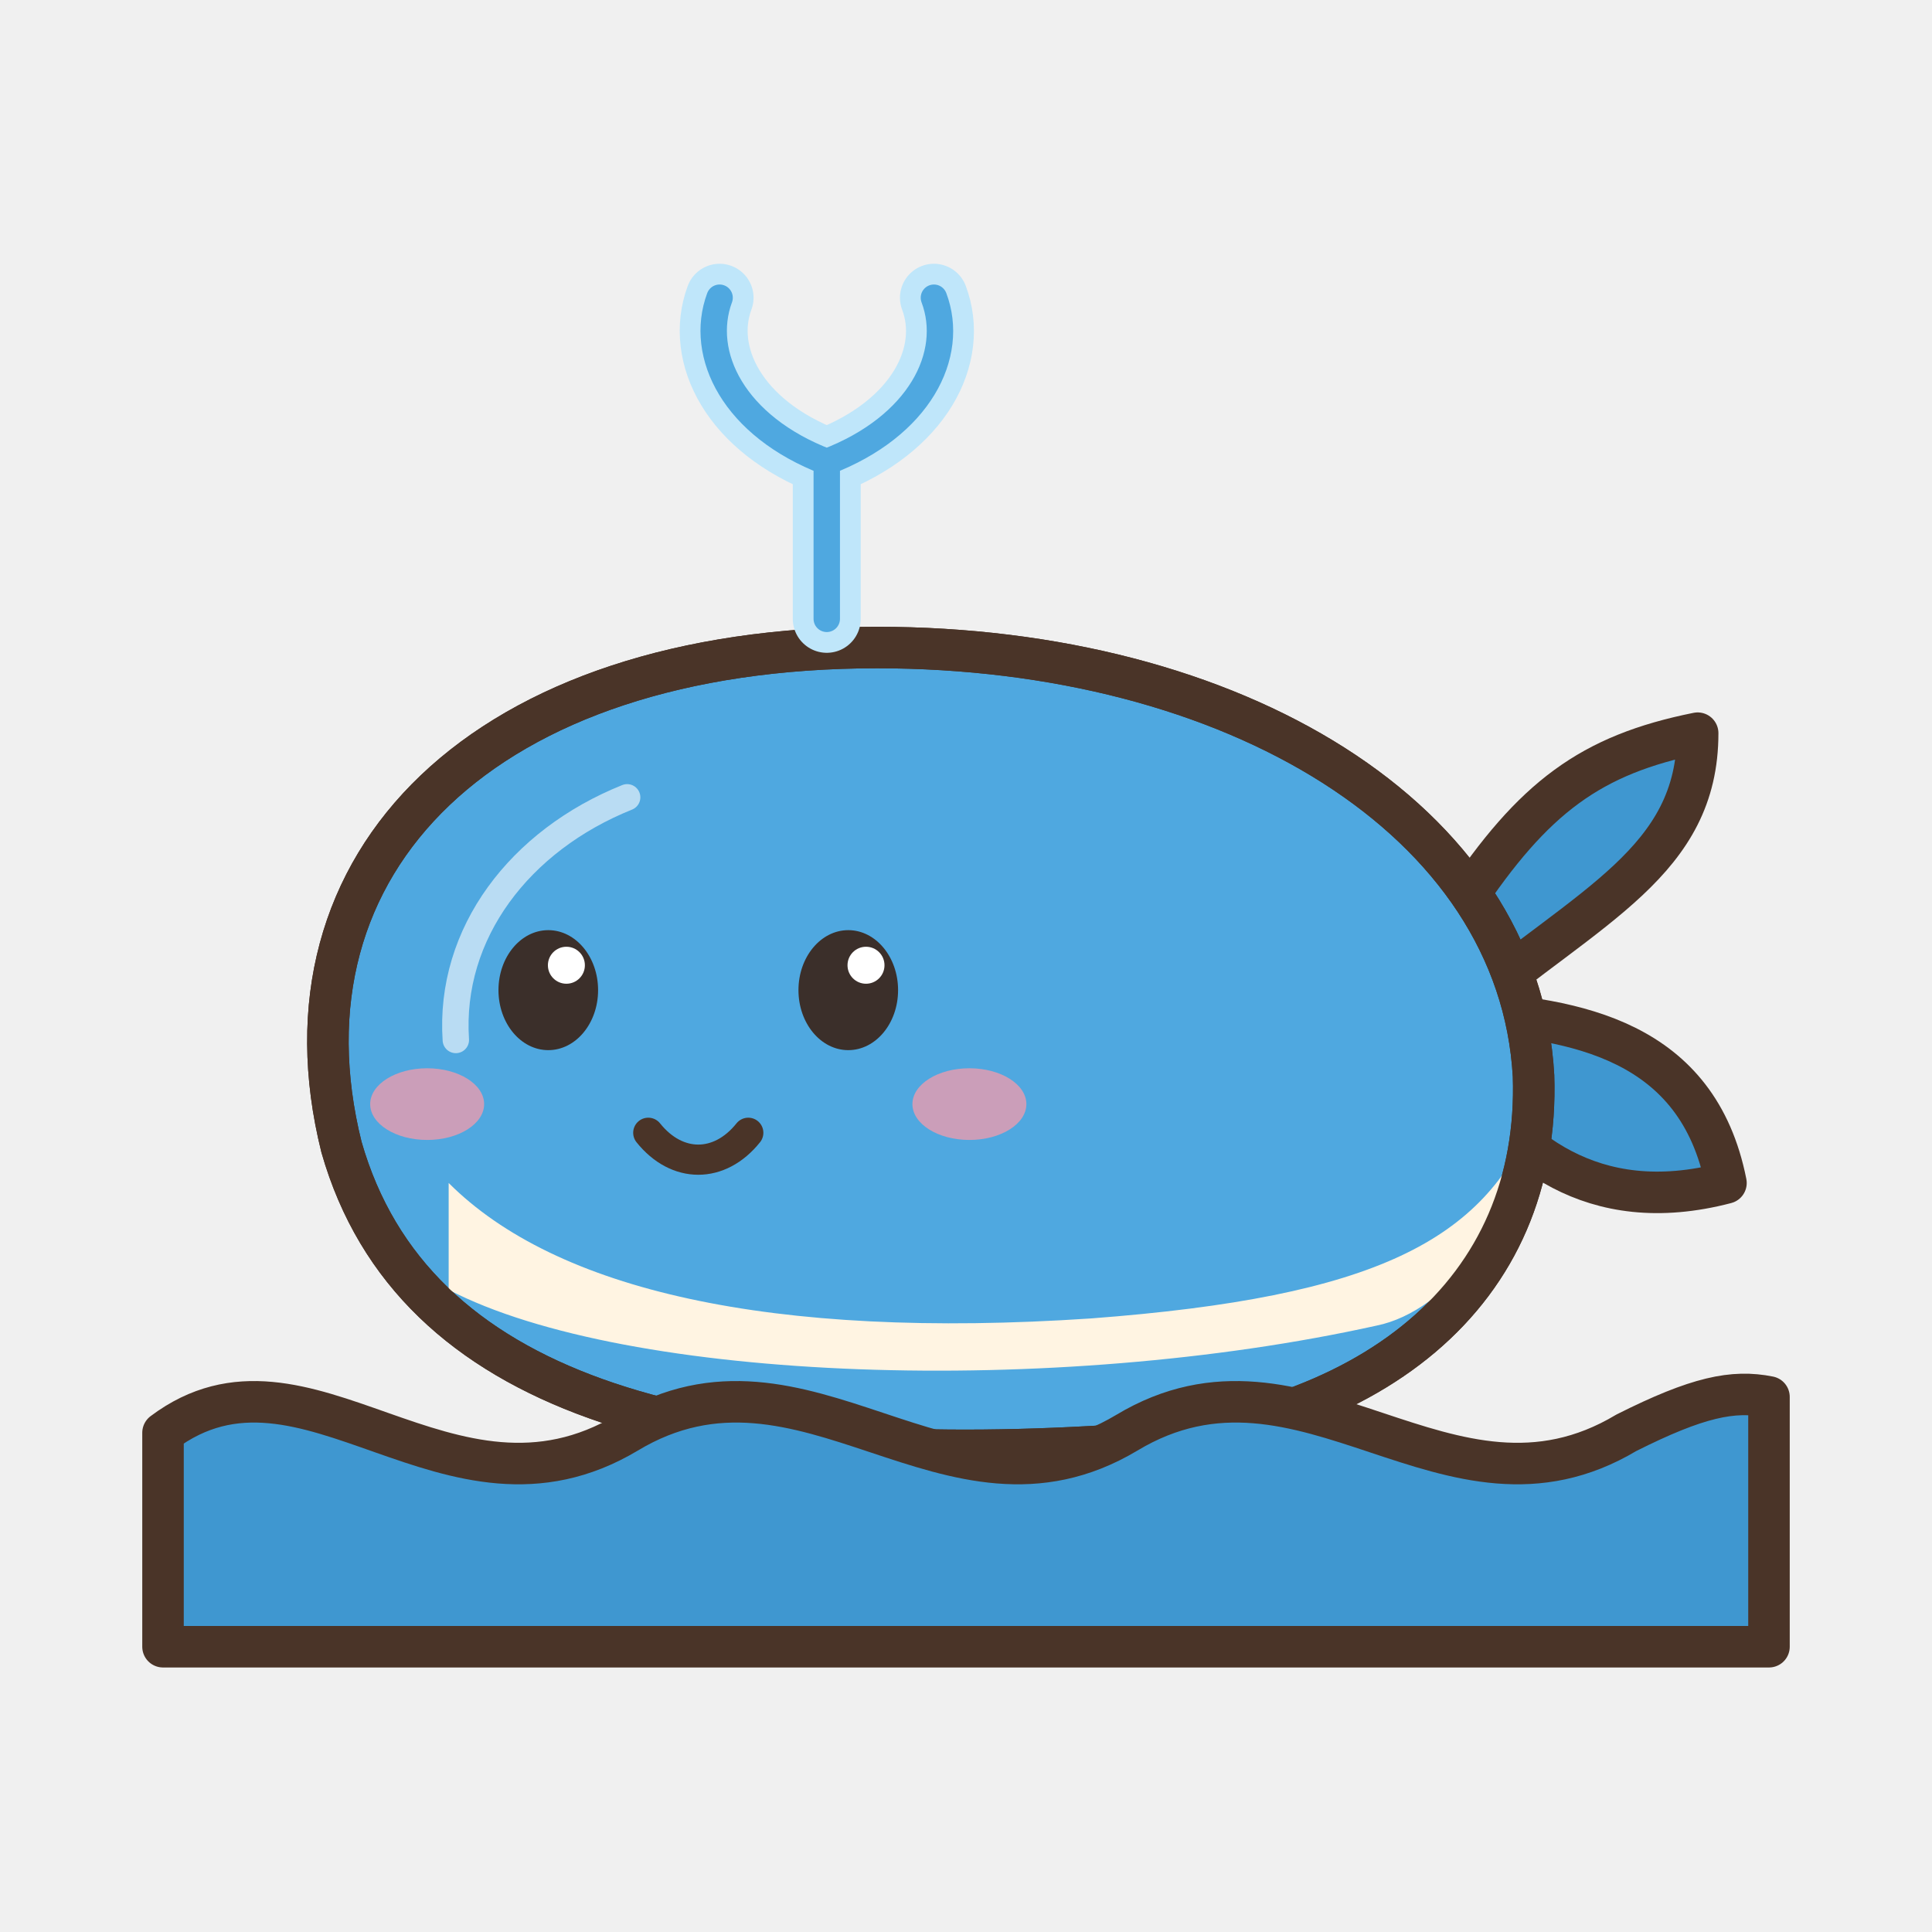
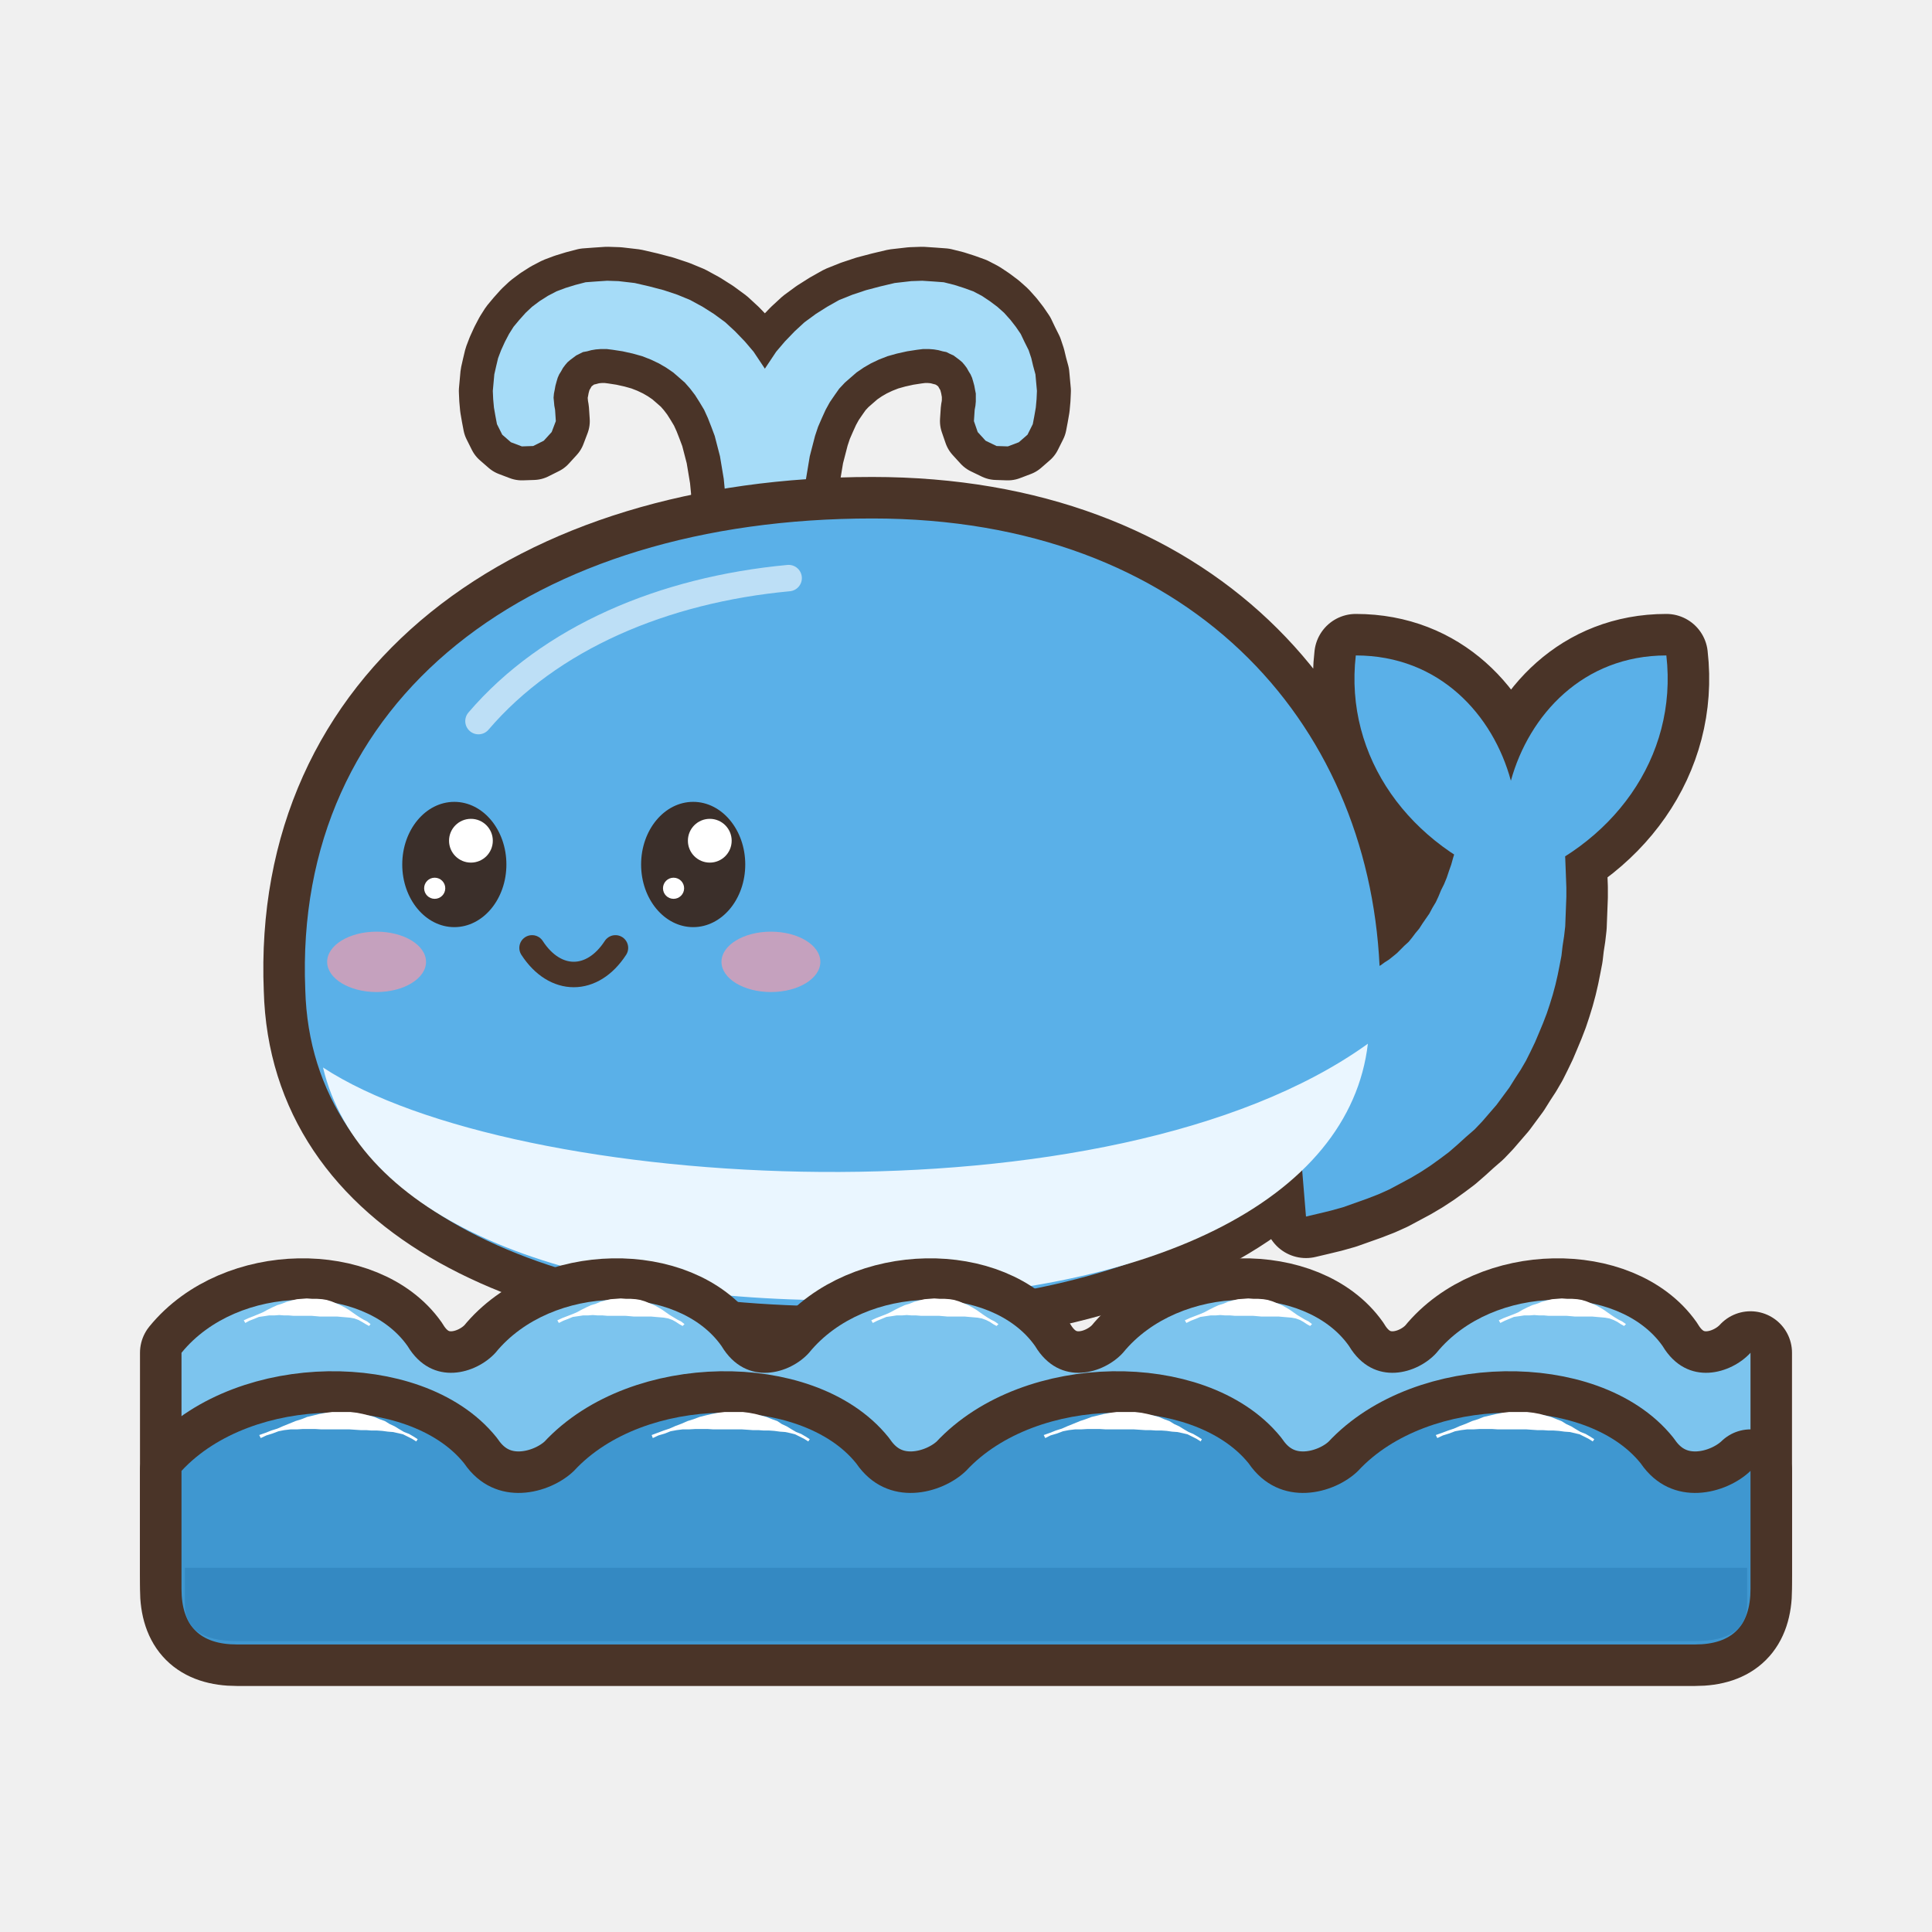
<svg xmlns="http://www.w3.org/2000/svg" viewBox="0 0 512 512" width="512" height="512">
-   <path d="M387.5 268.1 C421.5 239.7 449.9 228.3 449.9 194.3 C421.5 200 406.4 211.3 387.5 239.7 Z" fill="#3f97d0" stroke="#4a3428" stroke-width="11" stroke-linejoin="round" stroke-linecap="round" />
-   <path d="M387.5 268.1 C417.7 270 449.9 275.6 457.4 313.5 C421.5 322.9 400.7 304 387.5 285.1 Z" fill="#3f97d0" stroke="#4a3428" stroke-width="11" stroke-linejoin="round" stroke-linecap="round" />
-   <path d="M90.5 304 C71.6 228.3 128.3 171.6 232.4 171.6 C326.9 171.6 402.6 217 406.4 285.1 C408.3 341.8 364.8 379.7 289.1 383.4 C185.1 389.1 109.4 370.2 90.5 304 Z" fill="#4fa8e0" stroke="#4a3428" stroke-width="11" stroke-linejoin="round" stroke-linecap="round" />
-   <path d="M118.9 341.8 C166.2 366.4 279.6 370.2 364.8 351.3 C383.7 347.5 402.6 322.9 406.4 296.4 C393.1 328.6 364.8 343.7 289.1 349.4 C204 355.1 147.2 341.8 118.9 313.5 Z" fill="#fff4e2" />
-   <path d="M90.5 304 C71.6 228.3 128.3 171.6 232.4 171.6 C326.9 171.6 402.6 217 406.4 285.1 C408.3 341.8 364.8 379.7 289.1 383.4 C185.1 389.1 109.4 370.2 90.5 304 Z" fill="none" stroke="#4a3428" stroke-width="11" stroke-linejoin="round" stroke-linecap="round" />
-   <path d="M219.1 164 L219.1 122.4 M219.1 122.4 C194.5 113 185.1 94 190.7 78.9 M219.1 122.4 C243.7 113 253.2 94 247.5 78.9" fill="none" stroke="#bfe6fa" stroke-width="18" stroke-linejoin="round" stroke-linecap="round" />
-   <path d="M219.1 164 L219.1 122.4 M219.1 122.4 C194.5 113 185.1 94 190.7 78.9 M219.1 122.4 C243.7 113 253.2 94 247.5 78.9" fill="none" stroke="#4fa8e0" stroke-width="7" stroke-linejoin="round" stroke-linecap="round" />
-   <ellipse cx="145.3" cy="262.4" rx="13.2" ry="15.9" fill="#3b2f2a" />
-   <circle cx="150.1" cy="255.8" r="4.9" fill="#ffffff" />
-   <ellipse cx="113.2" cy="292.6" rx="15.1" ry="9.5" fill="#ff9aa8" fill-opacity="0.7" />
-   <ellipse cx="224.8" cy="262.4" rx="13.2" ry="15.9" fill="#3b2f2a" />
-   <circle cx="229.5" cy="255.8" r="4.9" fill="#ffffff" />
-   <ellipse cx="256.9" cy="292.6" rx="15.1" ry="9.5" fill="#ff9aa8" fill-opacity="0.7" />
-   <path d="M171.8 300.2 C179.4 309.7 190.7 309.7 198.3 300.2" fill="none" stroke="#4a3428" stroke-width="8" stroke-linejoin="round" stroke-linecap="round" />
-   <path d="M120.8 275.6 C118.9 247.3 137.8 222.7 166.2 211.3" fill="none" stroke="#ffffff" stroke-width="7" stroke-linejoin="round" stroke-linecap="round" stroke-opacity="0.6" />
-   <path d="M43.2 379.7 C81 351.3 118.9 408 166.2 379.7 C213.4 351.3 251.3 408 298.6 379.7 C345.8 351.3 383.7 408 431 379.7 C449.9 370.2 459.3 368.3 468.8 370.2 L468.8 436.4 L43.2 436.4 Z" fill="#3f97d0" stroke="#4a3428" stroke-width="11" stroke-linejoin="round" stroke-linecap="round" />
+   <path d="M213 140.5 L212.9 136.3 L212.7 132.1 L212.2 128.1 L211.7 124.1 L211.1 120.3 L210.3 116.5 L209.3 112.8 L208.2 109.2 L206.8 105.7 L205.3 102.4 L203.7 99.2 L201.7 96.2 L199.7 93.2 L197.4 90.5 L194.8 87.8 L192.2 85.4 L189.2 83.2 L186.2 81.3 L182.9 79.5 L179.5 78.1 L175.9 76.9 L172.1 75.9 L168.2 75 L163.9 74.5 L160.9 74.4 L157.9 74.6 L155.2 74.8 L152.5 75.5 L149.9 76.3 L147.5 77.2 L145.2 78.4 L143 79.8 L141 81.3 L139.3 82.9 L137.6 84.8 L136.1 86.6 L134.9 88.5 L133.8 90.6 L132.8 92.8 L132 94.9 L131.5 97 L131 99.2 L130.8 101.4 L130.6 103.6 L130.7 105.8 L130.9 108 L131.3 110.3 L131.7 112.4 L133.1 115.2 L135.4 117.2 L138.3 118.3 L141.3 118.2 L144.1 116.8 L146.2 114.5 L147.3 111.6 L147.1 108.6 L146.9 107.5 L146.8 106.4 L146.7 105.4 L146.8 104.3 L147 103.3 L147.2 102.2 L147.5 101.1 L147.8 100.1 L148.2 99.2 L148.7 98.4 L149.2 97.5 L149.8 96.7 L150.4 96 L151.1 95.4 L151.9 94.8 L152.7 94.2 L153.5 93.8 L154.5 93.3 L155.6 93.1 L156.7 92.8 L157.9 92.6 L159.2 92.5 L160.8 92.5 L162.4 92.7 L165 93.1 L167.7 93.7 L170.2 94.4 L172.5 95.3 L174.6 96.3 L176.5 97.4 L178.4 98.7 L179.9 100 L181.5 101.4 L182.9 103 L184.2 104.7 L185.4 106.6 L186.6 108.6 L187.6 110.8 L188.5 113.1 L189.4 115.5 L190.1 118.2 L190.8 120.9 L191.3 123.9 L191.8 126.9 L192.1 130 L192.3 133.4 L192.4 136.9 L192.4 140.5 Z M213 140.5 L213 136.9 L213 133.4 L213.3 130 L213.6 126.9 L214.1 123.9 L214.6 120.9 L215.3 118.2 L216 115.5 L216.8 113.1 L217.8 110.8 L218.8 108.6 L219.9 106.6 L221.2 104.7 L222.4 103 L223.9 101.4 L225.5 100 L227 98.7 L228.9 97.4 L230.8 96.3 L232.9 95.3 L235.2 94.4 L237.7 93.7 L240.4 93.1 L243 92.7 L244.6 92.5 L246.2 92.5 L247.5 92.6 L248.7 92.8 L249.8 93.1 L250.8 93.3 L251.8 93.8 L252.7 94.2 L253.5 94.8 L254.3 95.4 L255 96 L255.6 96.7 L256.2 97.5 L256.7 98.4 L257.2 99.2 L257.6 100.1 L257.9 101.1 L258.2 102.2 L258.4 103.3 L258.6 104.3 L258.6 105.4 L258.6 106.4 L258.5 107.5 L258.3 108.6 L258.1 111.6 L259.1 114.5 L261.2 116.8 L264.1 118.2 L267.1 118.3 L270 117.2 L272.3 115.2 L273.7 112.4 L274.1 110.3 L274.5 108 L274.7 105.8 L274.8 103.6 L274.6 101.4 L274.4 99.2 L273.8 97 L273.3 94.9 L272.6 92.8 L271.5 90.6 L270.5 88.5 L269.2 86.6 L267.8 84.8 L266.1 82.9 L264.3 81.3 L262.3 79.8 L260.2 78.4 L257.9 77.2 L255.4 76.3 L252.9 75.5 L250.1 74.8 L247.4 74.6 L244.4 74.4 L241.5 74.5 L237.1 75 L233.3 75.9 L229.5 76.9 L225.9 78.1 L222.4 79.5 L219.2 81.3 L216.2 83.2 L213.2 85.4 L210.6 87.8 L208 90.5 L205.7 93.2 L203.7 96.2 L201.7 99.2 L200.1 102.4 L198.6 105.7 L197.2 109.2 L196.1 112.8 L195.1 116.5 L194.3 120.3 L193.6 124.1 L193.1 128.1 L192.7 132.1 L192.4 136.3 L192.4 140.5 Z" fill="#4a3428" stroke="#4a3428" stroke-width="18" stroke-linejoin="round" stroke-linecap="round" />
+   <path d="M213 140.5 L212.9 136.3 L212.7 132.1 L212.2 128.1 L211.7 124.1 L211.1 120.3 L210.3 116.5 L209.3 112.8 L208.2 109.2 L206.8 105.7 L205.3 102.4 L203.7 99.2 L201.7 96.2 L199.7 93.2 L197.4 90.5 L194.8 87.8 L192.2 85.4 L189.2 83.2 L186.2 81.3 L182.9 79.5 L179.5 78.1 L175.9 76.9 L172.1 75.9 L168.2 75 L163.9 74.5 L160.9 74.4 L157.9 74.6 L155.2 74.8 L152.5 75.5 L149.9 76.3 L147.5 77.2 L145.2 78.4 L143 79.8 L141 81.3 L139.3 82.9 L137.6 84.8 L136.1 86.6 L134.9 88.5 L133.8 90.6 L132.8 92.8 L132 94.9 L131.5 97 L131 99.2 L130.8 101.4 L130.6 103.6 L130.7 105.8 L130.9 108 L131.3 110.3 L131.7 112.4 L133.1 115.2 L135.4 117.2 L138.3 118.3 L141.3 118.2 L144.1 116.8 L146.2 114.5 L147.3 111.6 L147.1 108.6 L146.9 107.5 L146.8 106.4 L146.7 105.4 L146.8 104.3 L147 103.3 L147.2 102.2 L147.5 101.1 L147.8 100.1 L148.2 99.2 L148.7 98.4 L149.2 97.5 L149.8 96.7 L150.4 96 L151.1 95.4 L151.9 94.8 L152.7 94.2 L153.5 93.8 L154.5 93.3 L155.6 93.1 L156.7 92.8 L157.9 92.6 L159.2 92.5 L160.8 92.5 L162.4 92.7 L165 93.1 L167.7 93.7 L170.2 94.4 L172.5 95.3 L174.6 96.3 L176.5 97.4 L178.4 98.7 L179.9 100 L181.5 101.4 L182.9 103 L184.2 104.7 L185.4 106.6 L186.6 108.6 L187.6 110.8 L188.5 113.1 L189.4 115.5 L190.1 118.2 L190.8 120.9 L191.3 123.9 L191.8 126.9 L192.1 130 L192.3 133.4 L192.4 136.9 L192.4 140.5 Z" fill="#a6dcf8" />
+   <path d="M213 140.5 L213 136.9 L213 133.4 L213.3 130 L213.6 126.9 L214.1 123.9 L214.6 120.9 L215.3 118.2 L216 115.5 L216.8 113.1 L217.8 110.8 L218.8 108.6 L219.9 106.6 L221.2 104.7 L222.4 103 L223.9 101.4 L225.5 100 L227 98.7 L228.9 97.4 L230.8 96.3 L232.9 95.3 L235.2 94.4 L237.7 93.7 L240.4 93.1 L243 92.7 L244.6 92.5 L246.2 92.5 L247.5 92.6 L248.7 92.8 L249.8 93.1 L250.8 93.3 L251.8 93.8 L252.7 94.2 L253.5 94.8 L254.3 95.4 L255 96 L255.6 96.7 L256.2 97.5 L256.7 98.4 L257.2 99.2 L257.6 100.1 L257.9 101.1 L258.2 102.2 L258.4 103.3 L258.6 104.3 L258.6 105.4 L258.6 106.4 L258.5 107.5 L258.3 108.6 L258.1 111.6 L259.1 114.5 L261.2 116.8 L264.1 118.2 L267.1 118.3 L270 117.2 L272.3 115.2 L273.7 112.4 L274.1 110.3 L274.5 108 L274.7 105.8 L274.8 103.6 L274.6 101.4 L274.4 99.2 L273.8 97 L273.3 94.9 L272.6 92.8 L271.5 90.6 L270.5 88.5 L269.2 86.6 L267.8 84.8 L266.1 82.9 L264.3 81.3 L262.3 79.8 L260.2 78.4 L257.9 77.2 L255.4 76.3 L252.9 75.5 L250.1 74.8 L247.4 74.6 L244.4 74.4 L241.5 74.5 L237.1 75 L233.3 75.9 L229.5 76.9 L225.9 78.1 L222.4 79.5 L219.2 81.3 L216.2 83.2 L213.2 85.4 L210.6 87.8 L208 90.5 L205.7 93.2 L203.7 96.2 L201.7 99.2 L200.1 102.4 L198.6 105.7 L197.2 109.2 L196.1 112.8 L195.1 116.5 L194.3 120.3 L193.6 124.1 L193.1 128.1 L192.7 132.1 L192.4 136.3 L192.4 140.5 Z" fill="#a6dcf8" />
+   <path d="M346.1 322.4 L349.5 321.6 L352.8 320.8 L356 319.9 L359.1 318.8 L362.2 317.7 L365.3 316.5 L368.2 315.2 L371 313.7 L373.8 312.2 L376.5 310.6 L379.1 308.9 L381.6 307.1 L384 305.3 L386.3 303.3 L388.5 301.3 L390.8 299.3 L392.8 297.2 L394.7 295 L396.6 292.8 L398.3 290.5 L400 288.2 L401.5 285.8 L403 283.5 L404.4 281.1 L405.6 278.7 L406.8 276.2 L407.9 273.6 L408.9 271.2 L409.9 268.6 L410.7 266.2 L411.5 263.6 L412.2 261 L412.8 258.4 L413.3 255.9 L413.8 253.3 L414.1 250.7 L414.5 248.1 L414.8 245.5 L414.9 242.9 L415 240.3 L415.1 237.7 L415.1 235.2 L415 232.5 L414.9 229.9 L414.8 227.3 L414.5 224.8 L414.2 222.2 L413.9 219.6 L387 219.6 L386.6 221.6 L386.2 223.5 L385.7 225.4 L385.1 227.3 L384.6 229.1 L384 230.8 L383.4 232.6 L382.7 234.3 L381.9 235.9 L381.2 237.6 L380.5 239.1 L379.6 240.6 L378.8 242.1 L377.9 243.4 L377 244.7 L376.1 246.1 L375.1 247.3 L374.2 248.5 L373.3 249.6 L372.2 250.6 L371.2 251.6 L370.2 252.6 L369.1 253.5 L368.1 254.3 L367 255 L365.9 255.8 L364.8 256.4 L363.8 257 L362.7 257.5 L361.7 258 L360.6 258.3 L359.6 258.8 L358.5 259.1 L357.4 259.4 L356.4 259.6 L355.2 259.8 L354.1 260 L353 260.1 L351.8 260.2 L350.7 260.2 L349.5 260.2 L348.4 260.2 L347.2 260.1 L346.1 260 L344.9 259.9 L343.5 259.7 L342.2 259.4 L340.9 259.3 Z M400.4 233.9 C373.6 224.4 356.2 200.7 359.3 173.7 C381.5 173.7 395.7 189.5 400.4 206.9 C405.2 189.5 419.5 173.7 441.6 173.7 C444.7 200.7 427.4 224.4 400.4 233.9 Z M80.9 262.3 C77.7 184.9 141 137.4 231.2 137.4 C315.1 137.4 362.5 191.1 365.6 256 C367.2 309.8 310.3 346.2 223.3 346.2 C141 346.2 82.4 317.7 80.9 262.3 Z" fill="#4a3428" stroke="#4a3428" stroke-width="22" stroke-linejoin="round" stroke-linecap="round" />
+   <path d="M346.1 322.4 L349.5 321.6 L352.8 320.8 L356 319.9 L359.1 318.8 L362.2 317.7 L365.3 316.5 L368.2 315.2 L371 313.7 L373.8 312.2 L376.5 310.6 L379.1 308.9 L381.6 307.1 L384 305.3 L386.3 303.3 L388.5 301.3 L390.8 299.3 L392.8 297.2 L394.7 295 L396.6 292.8 L398.3 290.5 L400 288.2 L401.5 285.8 L403 283.5 L404.4 281.1 L405.6 278.7 L406.8 276.2 L407.9 273.6 L408.9 271.2 L409.9 268.6 L410.7 266.2 L411.5 263.6 L412.2 261 L412.8 258.4 L413.3 255.9 L413.8 253.3 L414.1 250.7 L414.5 248.1 L414.8 245.5 L414.9 242.9 L415 240.3 L415.1 237.7 L415.1 235.2 L415 232.5 L414.9 229.9 L414.8 227.3 L414.5 224.8 L414.2 222.2 L413.9 219.6 L387 219.6 L386.6 221.6 L386.2 223.5 L385.7 225.4 L385.1 227.3 L384.6 229.1 L384 230.8 L383.4 232.6 L382.7 234.3 L381.9 235.9 L381.2 237.6 L380.5 239.1 L379.6 240.6 L378.8 242.1 L377.9 243.4 L377 244.7 L376.1 246.1 L375.1 247.3 L374.2 248.5 L373.3 249.6 L372.2 250.6 L371.2 251.6 L370.2 252.6 L369.1 253.5 L368.1 254.3 L367 255 L365.9 255.8 L364.8 256.4 L363.8 257 L362.7 257.5 L361.7 258 L360.6 258.3 L359.6 258.8 L358.5 259.1 L357.4 259.4 L356.4 259.6 L355.2 259.8 L354.1 260 L353 260.1 L351.8 260.2 L350.7 260.2 L349.5 260.2 L348.4 260.2 L347.2 260.1 L346.1 260 L344.9 259.9 L343.5 259.7 L342.2 259.4 L340.9 259.3 Z" fill="#5ab0e8" />
+   <path d="M400.4 233.9 C373.6 224.4 356.2 200.7 359.3 173.7 C381.5 173.7 395.7 189.5 400.4 206.9 C405.2 189.5 419.5 173.7 441.6 173.7 C444.7 200.7 427.4 224.4 400.4 233.9 Z" fill="#5ab0e8" />
+   <path d="M80.9 262.3 C77.7 184.9 141 137.4 231.2 137.4 C315.1 137.4 362.5 191.1 365.6 256 C367.2 309.8 310.3 346.2 223.3 346.2 C141 346.2 82.4 317.7 80.9 262.3 Z" fill="#5ab0e8" />
+   <path d="M85.6 282.9 C136.2 316.1 294.4 325.6 362.5 276.6 C357.7 317.7 305.5 344.6 223.3 344.6 C147.3 344.6 95.1 322.5 85.6 282.9 Z" fill="#eaf6ff" />
+   <ellipse cx="120.4" cy="229.1" rx="13.8" ry="16.6" fill="#3b2f2a" />
+   <circle cx="124.8" cy="222.8" r="5.8" fill="#ffffff" />
+   <circle cx="115.2" cy="235.4" r="2.8" fill="#ffffff" />
+   <ellipse cx="183.7" cy="229.1" rx="13.8" ry="16.6" fill="#3b2f2a" />
+   <circle cx="188.1" cy="222.8" r="5.8" fill="#ffffff" />
+   <circle cx="178.5" cy="235.4" r="2.8" fill="#ffffff" />
+   <ellipse cx="99.8" cy="254.9" rx="13.1" ry="8" fill="#ff9aa8" fill-opacity="0.65" />
+   <ellipse cx="204.3" cy="254.9" rx="13.1" ry="8" fill="#ff9aa8" fill-opacity="0.65" />
+   <path d="M141 251.2 C147.1 260.6 157 260.6 163.1 251.2" fill="none" stroke="#4a3428" stroke-width="6.75" stroke-linejoin="round" stroke-linecap="round" />
+   <path d="M126.8 191.1 C145.7 169 175.8 156.3 209 153.2" fill="none" stroke="#ffffff" stroke-width="7" stroke-linejoin="round" stroke-linecap="round" stroke-opacity="0.6" />
+   <path d="M48.1 358.5 C63.1 340.1 96.3 340.1 108 356.7 C114.6 367.7 126.3 364 131.3 358.5 C146.3 340.1 179.5 340.1 191.2 356.7 C197.8 367.7 209.5 364 214.4 358.5 C229.4 340.1 262.6 340.1 274.3 356.7 C280.9 367.7 292.6 364 297.6 358.5 C312.6 340.1 345.8 340.1 357.5 356.7 C364.1 367.7 375.8 364 380.7 358.5 C395.7 340.1 428.9 340.1 440.6 356.7 C447.2 367.7 458.9 364 463.9 358.5 L463.9 417.4 Q463.9 432.1 449.2 432.1 L62.8 432.1 Q48.1 432.1 48.1 417.4 Z" fill="#4a3428" stroke="#4a3428" stroke-width="22" stroke-linejoin="round" stroke-linecap="round" />
+   <path d="M48.1 358.5 C63.1 340.1 96.3 340.1 108 356.7 C114.6 367.7 126.3 364 131.3 358.5 C146.3 340.1 179.5 340.1 191.2 356.7 C197.8 367.7 209.5 364 214.4 358.5 C229.4 340.1 262.6 340.1 274.3 356.7 C280.9 367.7 292.6 364 297.6 358.5 C312.6 340.1 345.8 340.1 357.5 356.7 C364.1 367.7 375.8 364 380.7 358.5 C395.7 340.1 428.9 340.1 440.6 356.7 C447.2 367.7 458.9 364 463.9 358.5 L463.9 417.4 Q463.9 432.1 449.2 432.1 L62.8 432.1 Q48.1 432.1 48.1 417.4 Z" fill="#7cc4ee" />
+   <path d="M65 350.6 L66.1 350 L67.4 349.5 L68.6 349 L70 348.8 L71.3 348.6 L72.7 348.6 L74 348.5 L75.3 348.6 L76.5 348.6 L77.7 348.7 L79 348.7 L80.2 348.7 L81.4 348.7 L82.5 348.7 L83.7 348.8 L84.8 348.9 L86 348.9 L87.1 348.9 L88.3 348.9 L89.4 348.9 L90.5 349 L91.7 349.1 L92.8 349.2 L93.9 349.4 L95 349.8 L95.9 350.3 L96.9 350.9 L97.8 351.4 L98.2 350.9 L97.3 350.2 L96.3 349.7 L95.3 349.1 L94.4 348.5 L93.4 347.8 L92.4 347.1 L91.4 346.5 L90.2 345.9 L89.1 345.4 L87.9 344.9 L86.6 344.5 L85.4 344.3 L84 344.2 L82.7 344.2 L81.3 344.1 L80 344.2 L78.7 344.3 L77.4 344.6 L76 345 L74.7 345.5 L73.4 345.9 L72.1 346.5 L70.9 347.1 L69.6 347.8 L68.4 348.3 L67.2 348.8 L65.9 349.3 L64.6 349.9 Z" fill="#ffffff" />
+   <path d="M148.1 350.6 L149.3 350 L150.6 349.5 L151.8 349 L153.2 348.8 L154.5 348.6 L155.8 348.6 L157.1 348.5 L158.4 348.6 L159.7 348.6 L160.9 348.7 L162.2 348.7 L163.4 348.7 L164.6 348.7 L165.7 348.7 L166.9 348.8 L168 348.9 L169.2 348.9 L170.3 348.9 L171.5 348.9 L172.6 348.9 L173.7 349 L174.9 349.1 L176 349.2 L177.1 349.4 L178.2 349.8 L179.1 350.3 L180 350.9 L180.9 351.4 L181.4 350.9 L180.5 350.2 L179.5 349.7 L178.5 349.1 L177.5 348.5 L176.5 347.8 L175.5 347.1 L174.5 346.5 L173.4 345.9 L172.2 345.4 L171 344.9 L169.7 344.5 L168.5 344.3 L167.1 344.2 L165.9 344.2 L164.5 344.1 L163.2 344.2 L161.8 344.3 L160.5 344.6 L159.1 345 L157.9 345.5 L156.6 345.9 L155.3 346.5 L154.1 347.1 L152.8 347.8 L151.6 348.3 L150.3 348.8 L149 349.3 L147.7 349.9 Z" fill="#ffffff" />
+   <path d="M231.3 350.6 L232.5 350 L233.7 349.5 L234.9 349 L236.3 348.8 L237.6 348.6 L239 348.6 L240.3 348.5 L241.6 348.6 L242.8 348.6 L244 348.7 L245.3 348.7 L246.5 348.7 L247.7 348.7 L248.8 348.7 L250 348.8 L251.1 348.9 L252.3 348.9 L253.4 348.9 L254.6 348.9 L255.7 348.9 L256.8 349 L258 349.1 L259.1 349.2 L260.2 349.4 L261.3 349.8 L262.3 350.3 L263.2 350.9 L264.1 351.4 L264.6 350.9 L263.6 350.2 L262.6 349.7 L261.6 349.1 L260.7 348.5 L259.7 347.8 L258.7 347.1 L257.7 346.5 L256.6 345.9 L255.4 345.4 L254.2 344.9 L252.9 344.5 L251.7 344.3 L250.3 344.2 L249 344.2 L247.6 344.1 L246.3 344.2 L245 344.3 L243.7 344.6 L242.3 345 L241 345.5 L239.7 345.9 L238.4 346.5 L237.2 347.1 L235.9 347.8 L234.8 348.3 L233.5 348.8 L232.2 349.3 L230.9 349.9 Z" fill="#ffffff" />
+   <path d="M314.4 350.6 L315.6 350 L316.9 349.5 L318.1 349 L319.5 348.8 L320.8 348.6 L322.1 348.6 L323.4 348.5 L324.7 348.6 L326 348.6 L327.2 348.7 L328.5 348.7 L329.7 348.7 L330.9 348.7 L332 348.7 L333.2 348.8 L334.3 348.9 L335.5 348.9 L336.6 348.9 L337.8 348.9 L338.9 348.9 L340 349 L341.2 349.1 L342.3 349.2 L343.4 349.4 L344.5 349.8 L345.4 350.3 L346.3 350.9 L347.2 351.4 L347.7 350.9 L346.8 350.2 L345.8 349.7 L344.8 349.1 L343.8 348.5 L342.8 347.8 L341.8 347.1 L340.8 346.5 L339.7 345.9 L338.5 345.4 L337.3 344.9 L336 344.5 L334.8 344.3 L333.4 344.2 L332.2 344.2 L330.8 344.1 L329.5 344.2 L328.1 344.3 L326.8 344.6 L325.4 345 L324.2 345.5 L322.9 345.9 L321.6 346.5 L320.4 347.1 L319.1 347.8 L317.9 348.3 L316.6 348.8 L315.3 349.3 L314 349.9 Z" fill="#ffffff" />
+   <path d="M397.6 350.6 L398.8 350 L400 349.5 L401.2 349 L402.6 348.8 L403.9 348.6 L405.3 348.6 L406.6 348.5 L407.9 348.6 L409.2 348.6 L410.3 348.7 L411.6 348.7 L412.8 348.7 L414 348.7 L415.1 348.7 L416.3 348.8 L417.4 348.9 L418.6 348.9 L419.7 348.9 L420.9 348.9 L422 348.9 L423.1 349 L424.3 349.1 L425.4 349.2 L426.5 349.4 L427.6 349.8 L428.6 350.3 L429.5 350.9 L430.4 351.4 L430.9 350.9 L429.9 350.2 L428.9 349.7 L427.9 349.1 L427 348.5 L426 347.8 L425 347.1 L424 346.5 L422.9 345.9 L421.7 345.4 L420.5 344.9 L419.2 344.5 L418 344.3 L416.6 344.2 L415.3 344.2 L413.9 344.1 L412.6 344.2 L411.3 344.3 L410 344.6 L408.6 345 L407.3 345.5 L406 345.9 L404.7 346.5 L403.5 347.1 L402.3 347.8 L401.1 348.3 L399.8 348.8 L398.5 349.3 L397.2 349.9 Z" fill="#ffffff" />
+   <path d="M48.1 389.8 C66.8 369.6 108.4 369.6 123 387.8 C131.3 399.9 145.8 395.9 152.1 389.8 C170.7 369.6 212.3 369.6 226.9 387.8 C235.2 399.9 249.7 395.9 256 389.8 C274.7 369.6 316.2 369.6 330.9 387.8 C339.2 399.9 353.7 395.9 359.9 389.8 C378.6 369.6 420.2 369.6 434.8 387.8 C443.1 399.9 457.6 395.9 463.9 389.8 L463.9 421.1 Q463.9 435.8 449.2 435.8 L62.8 435.8 Q48.1 435.8 48.1 421.1 Z" fill="#4a3428" stroke="#4a3428" stroke-width="22" stroke-linejoin="round" stroke-linecap="round" />
+   <path d="M48.1 389.8 C66.8 369.6 108.4 369.6 123 387.8 C131.3 399.9 145.8 395.9 152.1 389.8 C170.7 369.6 212.3 369.6 226.9 387.8 C235.2 399.9 249.7 395.9 256 389.8 C274.7 369.6 316.2 369.6 330.9 387.8 C339.2 399.9 353.7 395.9 359.9 389.8 C378.6 369.6 420.2 369.6 434.8 387.8 C443.1 399.9 457.6 395.9 463.9 389.8 L463.9 421.1 Q463.9 435.8 449.2 435.8 L62.8 435.8 Q48.1 435.8 48.1 421.1 Z" fill="#3f97d0" />
+   <path d="M49 415.5 L463 415.5 L463 425.2 Q463 434.9 449.2 434.9 L62.8 434.9 Q49 434.9 49 425.2 Z" fill="#3489c2" />
+   <path d="M69.1 381.1 L70.6 380.4 L72.2 379.9 L73.8 379.3 L75.3 379 L77 378.8 L78.7 378.8 L80.3 378.7 L82 378.7 L83.5 378.7 L85.1 378.8 L86.7 378.8 L88.2 378.8 L89.7 378.8 L91.2 378.8 L92.6 378.8 L94.1 378.9 L95.6 379 L97.1 379 L98.4 379.1 L99.9 379.1 L101.3 379.2 L102.8 379.4 L104.1 379.5 L105.5 379.8 L106.8 380.1 L108 380.7 L109.2 381.3 L110.3 382 L110.7 381.4 L109.6 380.7 L108.4 380 L107.1 379.5 L105.9 378.8 L104.6 378 L103.3 377.4 L102 376.6 L100.6 376.1 L99.2 375.5 L97.7 375.1 L96.1 374.7 L94.6 374.4 L92.9 374.2 L91.4 374.2 L89.7 374.2 L88 374.2 L86.4 374.4 L84.7 374.7 L83.1 375.1 L81.4 375.5 L79.9 376.1 L78.3 376.6 L76.6 377.3 L75.1 377.9 L73.5 378.6 L71.9 379.1 L70.4 379.7 L68.7 380.3 Z" fill="#ffffff" />
+   <path d="M173 381.1 L174.5 380.4 L176.2 379.9 L177.7 379.3 L179.3 379 L180.9 378.8 L182.6 378.8 L184.3 378.7 L185.9 378.7 L187.5 378.7 L189 378.8 L190.6 378.8 L192.2 378.8 L193.6 378.8 L195.1 378.8 L196.6 378.8 L198.1 378.9 L199.5 379 L201 379 L202.4 379.1 L203.8 379.1 L205.2 379.2 L206.7 379.4 L208.1 379.5 L209.5 379.8 L210.7 380.1 L211.9 380.7 L213.1 381.3 L214.2 382 L214.6 381.4 L213.5 380.7 L212.3 380 L211 379.5 L209.8 378.8 L208.5 378 L207.2 377.4 L206 376.6 L204.6 376.1 L203.1 375.5 L201.6 375.1 L200.1 374.7 L198.5 374.4 L196.9 374.2 L195.3 374.2 L193.6 374.2 L192 374.2 L190.3 374.4 L188.7 374.7 L187 375.1 L185.4 375.5 L183.8 376.1 L182.2 376.6 L180.6 377.3 L179 377.9 L177.4 378.6 L175.9 379.1 L174.3 379.7 L172.7 380.3 Z" fill="#ffffff" />
+   <path d="M277 381.1 L278.4 380.4 L280.1 379.9 L281.7 379.3 L283.2 379 L284.9 378.8 L286.5 378.8 L288.2 378.7 L289.8 378.7 L291.4 378.7 L293 378.8 L294.5 378.8 L296.1 378.8 L297.6 378.8 L299 378.8 L300.5 378.8 L302 378.9 L303.5 379 L304.9 379 L306.3 379.1 L307.8 379.1 L309.2 379.2 L310.6 379.4 L312 379.5 L313.4 379.8 L314.7 380.1 L315.9 380.7 L317.1 381.3 L318.2 382 L318.5 381.4 L317.4 380.7 L316.2 380 L315 379.5 L313.8 378.8 L312.5 378 L311.2 377.4 L309.9 376.6 L308.5 376.1 L307.1 375.5 L305.6 375.1 L304 374.7 L302.5 374.4 L300.8 374.2 L299.2 374.2 L297.6 374.2 L295.9 374.2 L294.3 374.4 L292.6 374.7 L291 375.1 L289.3 375.5 L287.7 376.1 L286.2 376.6 L284.5 377.3 L283 377.9 L281.4 378.6 L279.8 379.1 L278.3 379.7 L276.6 380.3 Z" fill="#ffffff" />
+   <path d="M380.9 381.1 L382.4 380.4 L384 379.9 L385.6 379.3 L387.2 379 L388.8 378.8 L390.5 378.8 L392.1 378.7 L393.8 378.7 L395.4 378.7 L396.9 378.8 L398.5 378.8 L400 378.8 L401.5 378.8 L403 378.8 L404.5 378.8 L405.9 378.9 L407.4 379 L408.9 379 L410.3 379.1 L411.7 379.1 L413.1 379.2 L414.6 379.4 L416 379.5 L417.3 379.8 L418.6 380.1 L419.8 380.7 L421 381.3 L422.1 382 L422.5 381.4 L421.4 380.7 L420.2 380 L418.9 379.5 L417.7 378.8 L416.4 378 L415.1 377.4 L413.8 376.6 L412.5 376.1 L411 375.5 L409.5 375.1 L408 374.7 L406.4 374.4 L404.7 374.2 L403.2 374.2 L401.5 374.2 L399.9 374.2 L398.2 374.4 L396.6 374.7 L394.9 375.1 L393.2 375.5 L391.7 376.1 L390.1 376.6 L388.5 377.3 L386.9 377.9 L385.3 378.6 L383.8 379.1 L382.2 379.7 L380.5 380.3 Z" fill="#ffffff" />
</svg>
